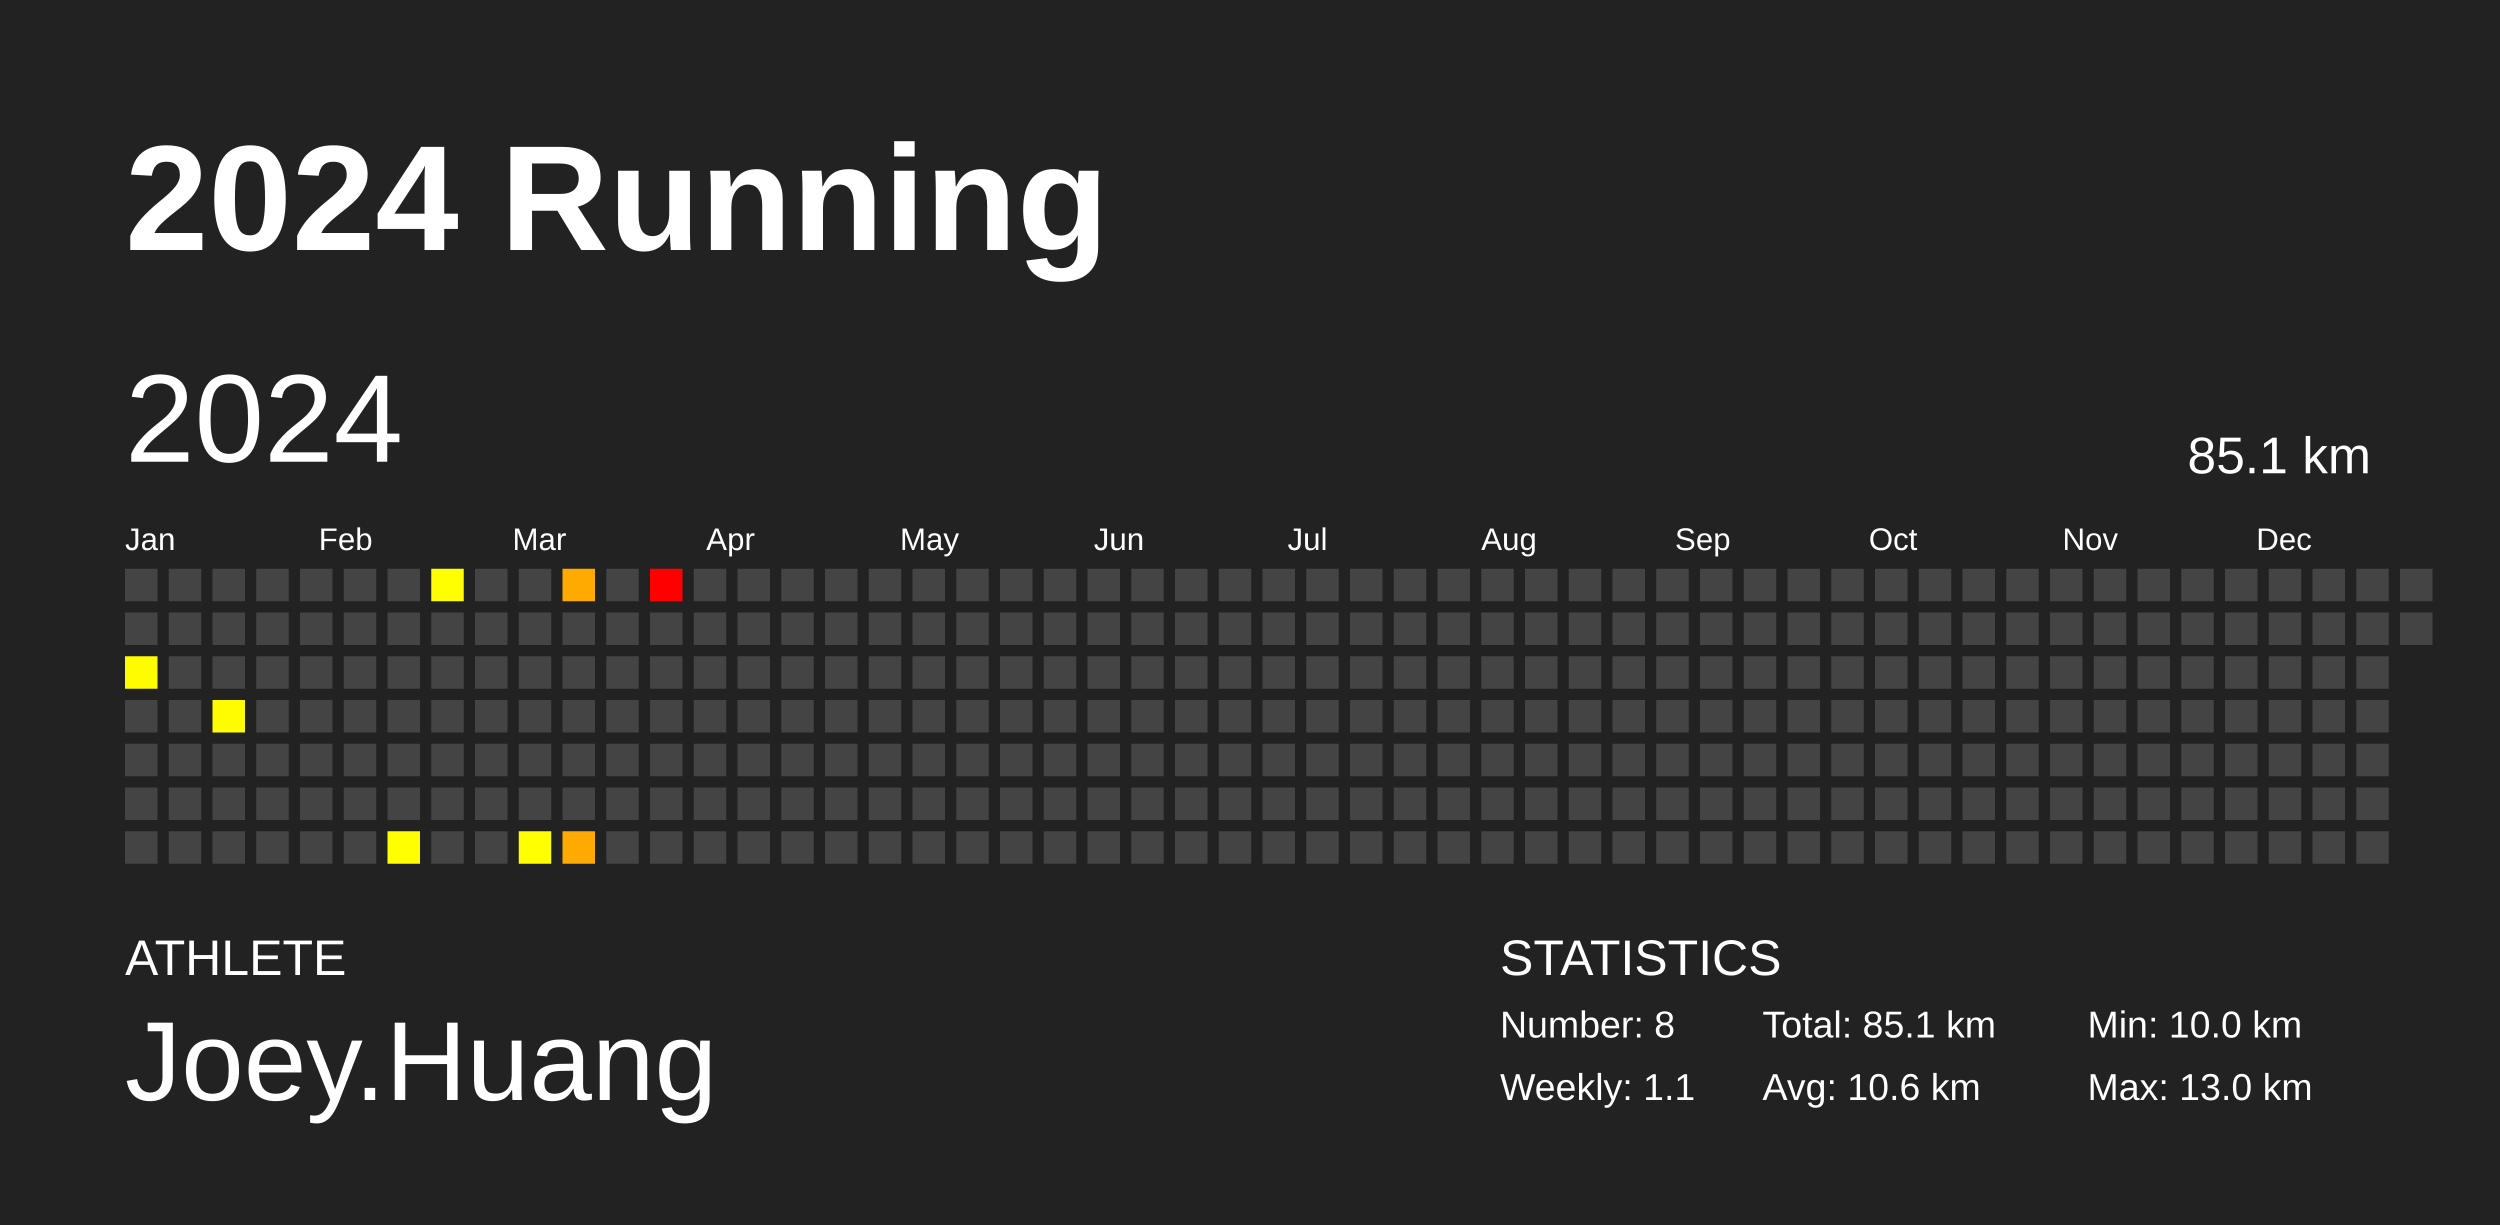
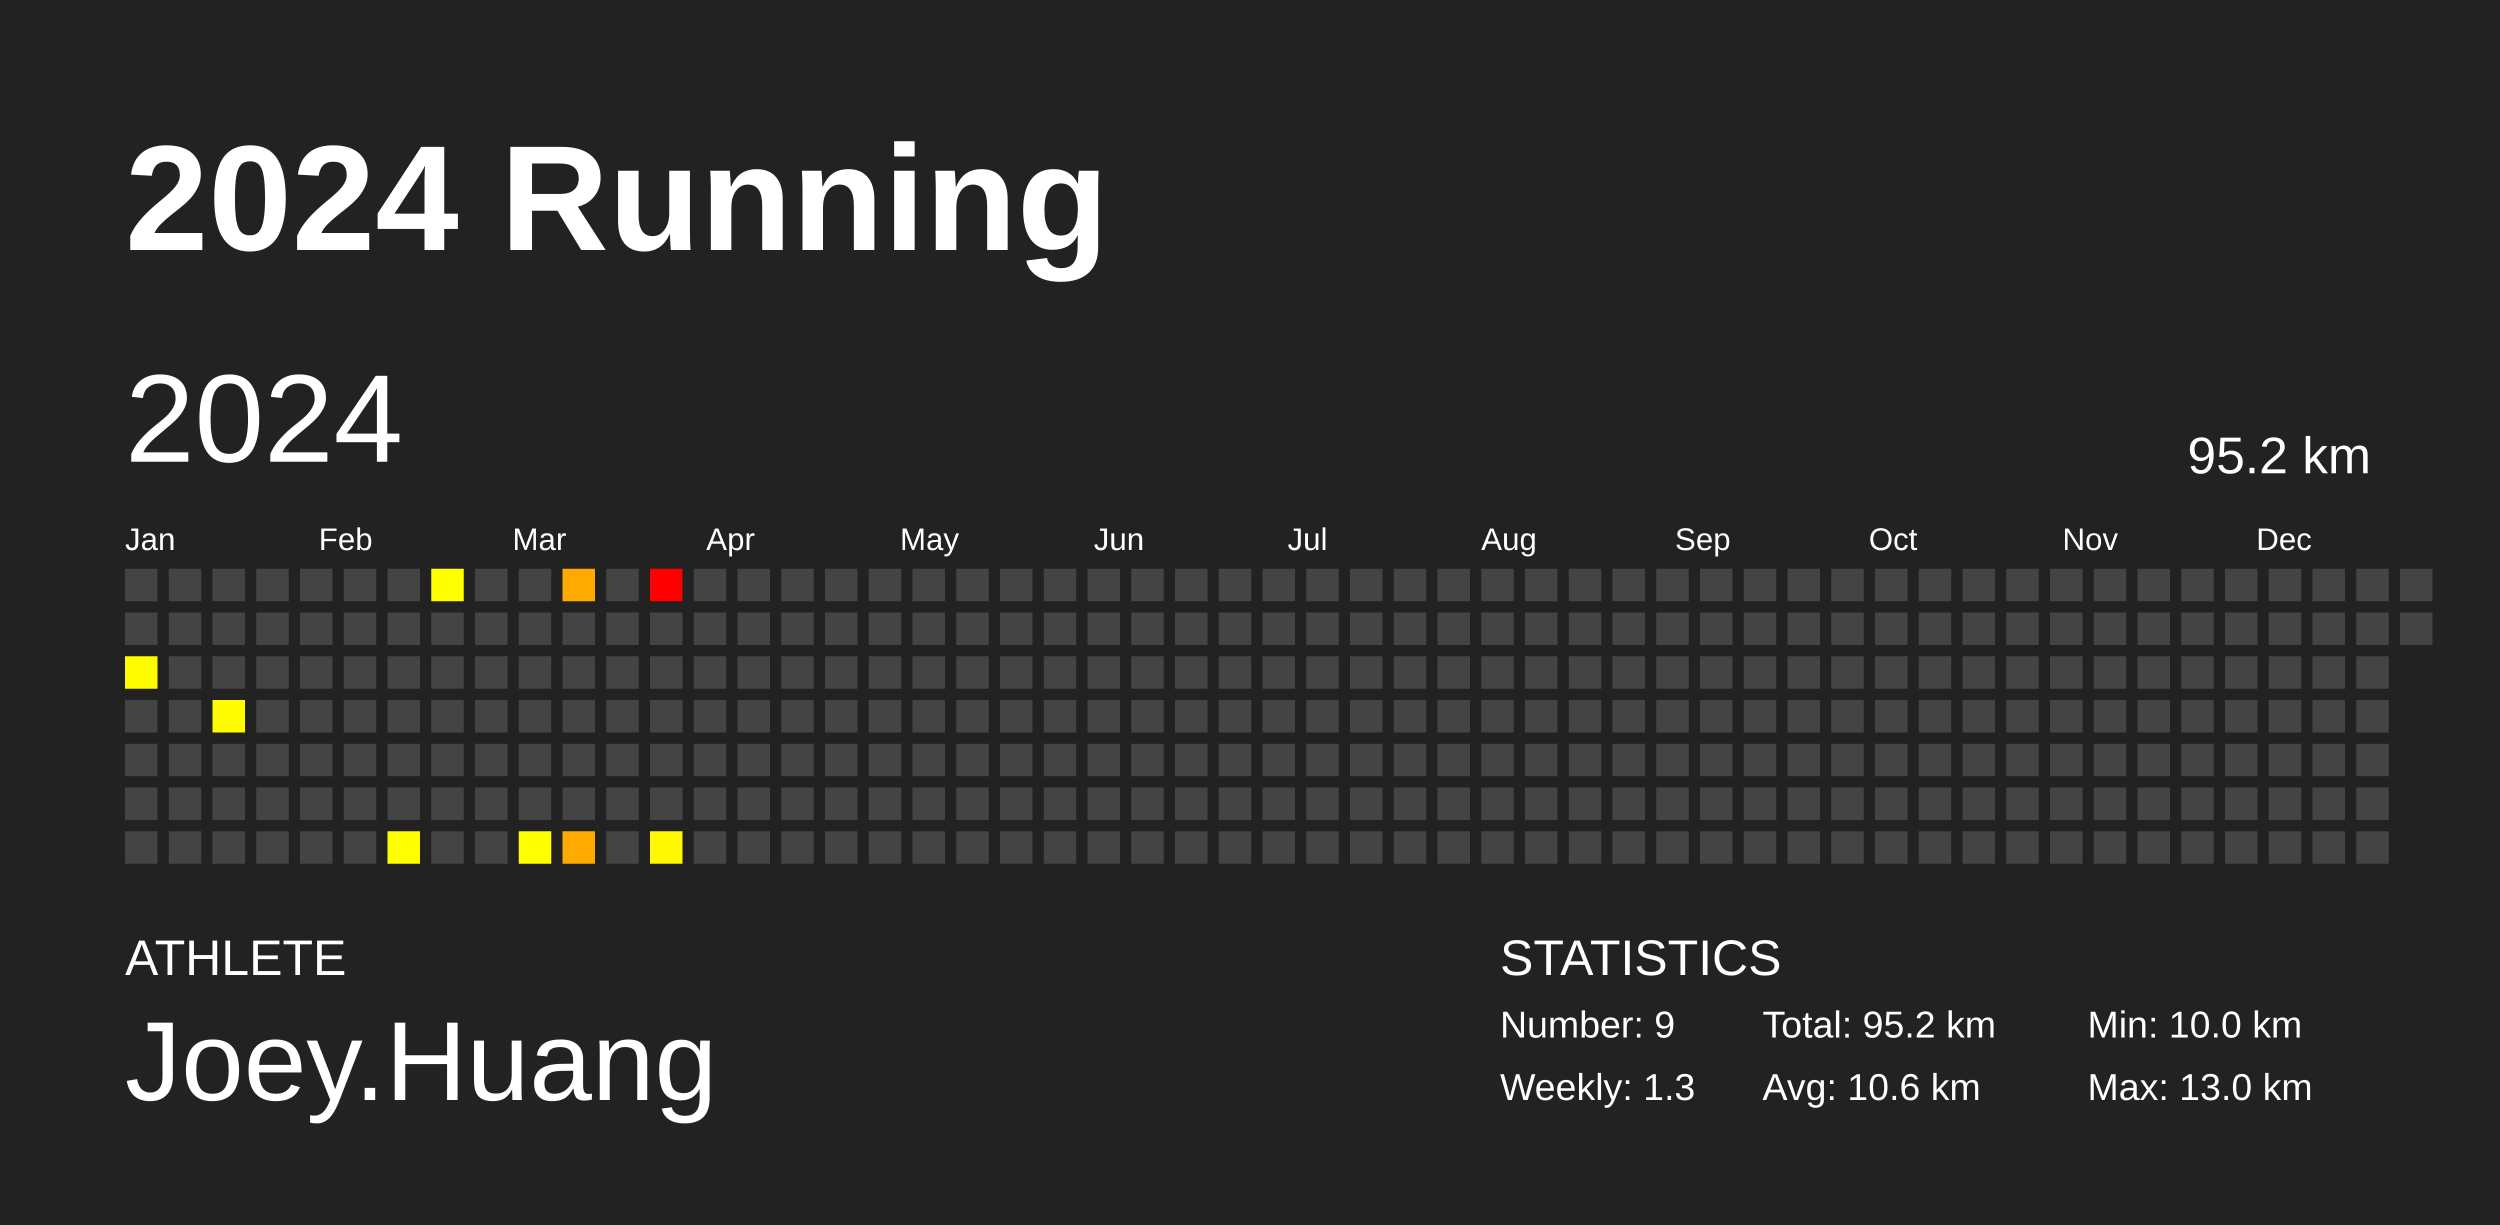
<svg xmlns="http://www.w3.org/2000/svg" baseProfile="full" height="98mm" version="1.1" viewBox="0,0,200,98" width="200mm">
  <defs />
  <rect fill="#222222" height="98" width="200" x="0" y="0" />
  <text fill="#FFFFFF" style="font-size:12px; font-family:Arial; font-weight:bold;" x="10" y="20">2024 Running</text>
  <text fill="#FFFFFF" style="font-size:4px; font-family:Arial" x="10" y="78">ATHLETE</text>
  <text fill="#FFFFFF" style="font-size:9px; font-family:Arial" x="10" y="88">Joey.Huang</text>
  <text fill="#FFFFFF" style="font-size:4px; font-family:Arial" x="120" y="78">STATISTICS</text>
-   <text fill="#FFFFFF" style="font-size:3px; font-family:Arial" x="120" y="83">Number: 8</text>
-   <text fill="#FFFFFF" style="font-size:3px; font-family:Arial" x="120" y="88">Weekly: 1.1</text>
-   <text fill="#FFFFFF" style="font-size:3px; font-family:Arial" x="141" y="83">Total: 85.1 km</text>
+   <text fill="#FFFFFF" style="font-size:3px; font-family:Arial" x="120" y="83">Number: 9</text>
+   <text fill="#FFFFFF" style="font-size:3px; font-family:Arial" x="120" y="88">Weekly: 1.3</text>
+   <text fill="#FFFFFF" style="font-size:3px; font-family:Arial" x="141" y="83">Total: 95.2 km</text>
  <text fill="#FFFFFF" style="font-size:3px; font-family:Arial" x="141" y="88">Avg: 10.6 km</text>
  <text fill="#FFFFFF" style="font-size:3px; font-family:Arial" x="167" y="83">Min: 10.0 km</text>
  <text fill="#FFFFFF" style="font-size:3px; font-family:Arial" x="167" y="88">Max: 13.0 km</text>
  <text dominant-baseline="hanging" fill="#FFFFFF" style="font-size:10.0px; font-family:Arial;" x="10" y="30">2024</text>
-   <text dominant-baseline="hanging" fill="#FFFFFF" style="font-size:4.125px; font-family:Arial;" x="175" y="35">85.1 km</text>
+   <text dominant-baseline="hanging" fill="#FFFFFF" style="font-size:4.125px; font-family:Arial;" x="175" y="35">95.2 km</text>
  <text fill="#FFFFFF" style="font-size:2.5px; font-family:Arial" x="10.0" y="44">Jan</text>
  <text fill="#FFFFFF" style="font-size:2.5px; font-family:Arial" x="25.5" y="44">Feb</text>
  <text fill="#FFFFFF" style="font-size:2.5px; font-family:Arial" x="41.0" y="44">Mar</text>
  <text fill="#FFFFFF" style="font-size:2.5px; font-family:Arial" x="56.5" y="44">Apr</text>
  <text fill="#FFFFFF" style="font-size:2.5px; font-family:Arial" x="72.0" y="44">May</text>
  <text fill="#FFFFFF" style="font-size:2.5px; font-family:Arial" x="87.5" y="44">Jun</text>
  <text fill="#FFFFFF" style="font-size:2.5px; font-family:Arial" x="103.0" y="44">Jul</text>
  <text fill="#FFFFFF" style="font-size:2.5px; font-family:Arial" x="118.5" y="44">Aug</text>
  <text fill="#FFFFFF" style="font-size:2.5px; font-family:Arial" x="134.0" y="44">Sep</text>
  <text fill="#FFFFFF" style="font-size:2.5px; font-family:Arial" x="149.5" y="44">Oct</text>
  <text fill="#FFFFFF" style="font-size:2.5px; font-family:Arial" x="165.0" y="44">Nov</text>
  <text fill="#FFFFFF" style="font-size:2.5px; font-family:Arial" x="180.5" y="44">Dec</text>
  <rect fill="#444444" height="2.6" width="2.6" x="10.0" y="45.5" />
  <rect fill="#444444" height="2.6" width="2.6" x="10.0" y="49.0" />
  <rect fill="#fffc00" height="2.6" width="2.6" x="10.0" y="52.5" />
  <rect fill="#444444" height="2.6" width="2.6" x="10.0" y="56.0" />
  <rect fill="#444444" height="2.6" width="2.6" x="10.0" y="59.5" />
  <rect fill="#444444" height="2.6" width="2.6" x="10.0" y="63.0" />
  <rect fill="#444444" height="2.6" width="2.6" x="10.0" y="66.5" />
  <rect fill="#444444" height="2.6" width="2.6" x="13.5" y="45.5" />
  <rect fill="#444444" height="2.6" width="2.6" x="13.5" y="49.0" />
  <rect fill="#444444" height="2.6" width="2.6" x="13.5" y="52.5" />
  <rect fill="#444444" height="2.6" width="2.6" x="13.5" y="56.0" />
  <rect fill="#444444" height="2.6" width="2.6" x="13.5" y="59.5" />
  <rect fill="#444444" height="2.6" width="2.6" x="13.5" y="63.0" />
  <rect fill="#444444" height="2.6" width="2.6" x="13.5" y="66.5" />
  <rect fill="#444444" height="2.6" width="2.6" x="17.0" y="45.5" />
  <rect fill="#444444" height="2.6" width="2.6" x="17.0" y="49.0" />
  <rect fill="#444444" height="2.6" width="2.6" x="17.0" y="52.5" />
  <rect fill="#fffc00" height="2.6" width="2.6" x="17.0" y="56.0" />
  <rect fill="#444444" height="2.6" width="2.6" x="17.0" y="59.5" />
  <rect fill="#444444" height="2.6" width="2.6" x="17.0" y="63.0" />
  <rect fill="#444444" height="2.6" width="2.6" x="17.0" y="66.5" />
  <rect fill="#444444" height="2.6" width="2.6" x="20.5" y="45.5" />
  <rect fill="#444444" height="2.6" width="2.6" x="20.5" y="49.0" />
  <rect fill="#444444" height="2.6" width="2.6" x="20.5" y="52.5" />
  <rect fill="#444444" height="2.6" width="2.6" x="20.5" y="56.0" />
  <rect fill="#444444" height="2.6" width="2.6" x="20.5" y="59.5" />
  <rect fill="#444444" height="2.6" width="2.6" x="20.5" y="63.0" />
  <rect fill="#444444" height="2.6" width="2.6" x="20.5" y="66.5" />
  <rect fill="#444444" height="2.6" width="2.6" x="24.0" y="45.5" />
  <rect fill="#444444" height="2.6" width="2.6" x="24.0" y="49.0" />
  <rect fill="#444444" height="2.6" width="2.6" x="24.0" y="52.5" />
  <rect fill="#444444" height="2.6" width="2.6" x="24.0" y="56.0" />
  <rect fill="#444444" height="2.6" width="2.6" x="24.0" y="59.5" />
  <rect fill="#444444" height="2.6" width="2.6" x="24.0" y="63.0" />
  <rect fill="#444444" height="2.6" width="2.6" x="24.0" y="66.5" />
  <rect fill="#444444" height="2.6" width="2.6" x="27.5" y="45.5" />
  <rect fill="#444444" height="2.6" width="2.6" x="27.5" y="49.0" />
  <rect fill="#444444" height="2.6" width="2.6" x="27.5" y="52.5" />
  <rect fill="#444444" height="2.6" width="2.6" x="27.5" y="56.0" />
  <rect fill="#444444" height="2.6" width="2.6" x="27.5" y="59.5" />
  <rect fill="#444444" height="2.6" width="2.6" x="27.5" y="63.0" />
  <rect fill="#444444" height="2.6" width="2.6" x="27.5" y="66.5" />
  <rect fill="#444444" height="2.6" width="2.6" x="31.0" y="45.5" />
  <rect fill="#444444" height="2.6" width="2.6" x="31.0" y="49.0" />
  <rect fill="#444444" height="2.6" width="2.6" x="31.0" y="52.5" />
  <rect fill="#444444" height="2.6" width="2.6" x="31.0" y="56.0" />
  <rect fill="#444444" height="2.6" width="2.6" x="31.0" y="59.5" />
  <rect fill="#444444" height="2.6" width="2.6" x="31.0" y="63.0" />
  <rect fill="#ffff00" height="2.6" width="2.6" x="31.0" y="66.5" />
  <rect fill="#ffff00" height="2.6" width="2.6" x="34.5" y="45.5" />
  <rect fill="#444444" height="2.6" width="2.6" x="34.5" y="49.0" />
  <rect fill="#444444" height="2.6" width="2.6" x="34.5" y="52.5" />
  <rect fill="#444444" height="2.6" width="2.6" x="34.5" y="56.0" />
  <rect fill="#444444" height="2.6" width="2.6" x="34.5" y="59.5" />
  <rect fill="#444444" height="2.6" width="2.6" x="34.5" y="63.0" />
  <rect fill="#444444" height="2.6" width="2.6" x="34.5" y="66.5" />
  <rect fill="#444444" height="2.6" width="2.6" x="38.0" y="45.5" />
  <rect fill="#444444" height="2.6" width="2.6" x="38.0" y="49.0" />
  <rect fill="#444444" height="2.6" width="2.6" x="38.0" y="52.5" />
  <rect fill="#444444" height="2.6" width="2.6" x="38.0" y="56.0" />
  <rect fill="#444444" height="2.6" width="2.6" x="38.0" y="59.5" />
  <rect fill="#444444" height="2.6" width="2.6" x="38.0" y="63.0" />
  <rect fill="#444444" height="2.6" width="2.6" x="38.0" y="66.5" />
  <rect fill="#444444" height="2.6" width="2.6" x="41.5" y="45.5" />
  <rect fill="#444444" height="2.6" width="2.6" x="41.5" y="49.0" />
  <rect fill="#444444" height="2.6" width="2.6" x="41.5" y="52.5" />
  <rect fill="#444444" height="2.6" width="2.6" x="41.5" y="56.0" />
  <rect fill="#444444" height="2.6" width="2.6" x="41.5" y="59.5" />
  <rect fill="#444444" height="2.6" width="2.6" x="41.5" y="63.0" />
  <rect fill="#ffff00" height="2.6" width="2.6" x="41.5" y="66.5" />
  <rect fill="#ffaa00" height="2.6" width="2.6" x="45.0" y="45.5" />
  <rect fill="#444444" height="2.6" width="2.6" x="45.0" y="49.0" />
  <rect fill="#444444" height="2.6" width="2.6" x="45.0" y="52.5" />
  <rect fill="#444444" height="2.6" width="2.6" x="45.0" y="56.0" />
  <rect fill="#444444" height="2.6" width="2.6" x="45.0" y="59.5" />
  <rect fill="#444444" height="2.6" width="2.6" x="45.0" y="63.0" />
  <rect fill="#ffaa00" height="2.6" width="2.6" x="45.0" y="66.5" />
  <rect fill="#444444" height="2.6" width="2.6" x="48.5" y="45.5" />
  <rect fill="#444444" height="2.6" width="2.6" x="48.5" y="49.0" />
  <rect fill="#444444" height="2.6" width="2.6" x="48.5" y="52.5" />
  <rect fill="#444444" height="2.6" width="2.6" x="48.5" y="56.0" />
  <rect fill="#444444" height="2.6" width="2.6" x="48.5" y="59.5" />
  <rect fill="#444444" height="2.6" width="2.6" x="48.5" y="63.0" />
  <rect fill="#444444" height="2.6" width="2.6" x="48.5" y="66.5" />
  <rect fill="#ff0000" height="2.6" width="2.6" x="52.0" y="45.5" />
  <rect fill="#444444" height="2.6" width="2.6" x="52.0" y="49.0" />
  <rect fill="#444444" height="2.6" width="2.6" x="52.0" y="52.5" />
  <rect fill="#444444" height="2.6" width="2.6" x="52.0" y="56.0" />
  <rect fill="#444444" height="2.6" width="2.6" x="52.0" y="59.5" />
  <rect fill="#444444" height="2.6" width="2.6" x="52.0" y="63.0" />
-   <rect fill="#444444" height="2.6" width="2.6" x="52.0" y="66.5" />
+   <rect fill="#fff800" height="2.6" width="2.6" x="52.0" y="66.5" />
  <rect fill="#444444" height="2.6" width="2.6" x="55.5" y="45.5" />
  <rect fill="#444444" height="2.6" width="2.6" x="55.5" y="49.0" />
  <rect fill="#444444" height="2.6" width="2.6" x="55.5" y="52.5" />
  <rect fill="#444444" height="2.6" width="2.6" x="55.5" y="56.0" />
  <rect fill="#444444" height="2.6" width="2.6" x="55.5" y="59.5" />
  <rect fill="#444444" height="2.6" width="2.6" x="55.5" y="63.0" />
  <rect fill="#444444" height="2.6" width="2.6" x="55.5" y="66.5" />
  <rect fill="#444444" height="2.6" width="2.6" x="59.0" y="45.5" />
  <rect fill="#444444" height="2.6" width="2.6" x="59.0" y="49.0" />
  <rect fill="#444444" height="2.6" width="2.6" x="59.0" y="52.5" />
  <rect fill="#444444" height="2.6" width="2.6" x="59.0" y="56.0" />
  <rect fill="#444444" height="2.6" width="2.6" x="59.0" y="59.5" />
  <rect fill="#444444" height="2.6" width="2.6" x="59.0" y="63.0" />
  <rect fill="#444444" height="2.6" width="2.6" x="59.0" y="66.5" />
  <rect fill="#444444" height="2.6" width="2.6" x="62.5" y="45.5" />
  <rect fill="#444444" height="2.6" width="2.6" x="62.5" y="49.0" />
  <rect fill="#444444" height="2.6" width="2.6" x="62.5" y="52.5" />
  <rect fill="#444444" height="2.6" width="2.6" x="62.5" y="56.0" />
  <rect fill="#444444" height="2.6" width="2.6" x="62.5" y="59.5" />
  <rect fill="#444444" height="2.6" width="2.6" x="62.5" y="63.0" />
  <rect fill="#444444" height="2.6" width="2.6" x="62.5" y="66.5" />
  <rect fill="#444444" height="2.6" width="2.6" x="66.0" y="45.5" />
  <rect fill="#444444" height="2.6" width="2.6" x="66.0" y="49.0" />
  <rect fill="#444444" height="2.6" width="2.6" x="66.0" y="52.5" />
  <rect fill="#444444" height="2.6" width="2.6" x="66.0" y="56.0" />
  <rect fill="#444444" height="2.6" width="2.6" x="66.0" y="59.5" />
  <rect fill="#444444" height="2.6" width="2.6" x="66.0" y="63.0" />
  <rect fill="#444444" height="2.6" width="2.6" x="66.0" y="66.5" />
  <rect fill="#444444" height="2.6" width="2.6" x="69.5" y="45.5" />
  <rect fill="#444444" height="2.6" width="2.6" x="69.5" y="49.0" />
  <rect fill="#444444" height="2.6" width="2.6" x="69.5" y="52.5" />
  <rect fill="#444444" height="2.6" width="2.6" x="69.5" y="56.0" />
  <rect fill="#444444" height="2.6" width="2.6" x="69.5" y="59.5" />
  <rect fill="#444444" height="2.6" width="2.6" x="69.5" y="63.0" />
  <rect fill="#444444" height="2.6" width="2.6" x="69.5" y="66.5" />
  <rect fill="#444444" height="2.6" width="2.6" x="73.0" y="45.5" />
  <rect fill="#444444" height="2.6" width="2.6" x="73.0" y="49.0" />
  <rect fill="#444444" height="2.6" width="2.6" x="73.0" y="52.5" />
  <rect fill="#444444" height="2.6" width="2.6" x="73.0" y="56.0" />
  <rect fill="#444444" height="2.6" width="2.6" x="73.0" y="59.5" />
  <rect fill="#444444" height="2.6" width="2.6" x="73.0" y="63.0" />
  <rect fill="#444444" height="2.6" width="2.6" x="73.0" y="66.5" />
  <rect fill="#444444" height="2.6" width="2.6" x="76.5" y="45.5" />
  <rect fill="#444444" height="2.6" width="2.6" x="76.5" y="49.0" />
  <rect fill="#444444" height="2.6" width="2.6" x="76.5" y="52.5" />
  <rect fill="#444444" height="2.6" width="2.6" x="76.5" y="56.0" />
  <rect fill="#444444" height="2.6" width="2.6" x="76.5" y="59.5" />
  <rect fill="#444444" height="2.6" width="2.6" x="76.5" y="63.0" />
  <rect fill="#444444" height="2.6" width="2.6" x="76.5" y="66.5" />
  <rect fill="#444444" height="2.6" width="2.6" x="80.0" y="45.5" />
  <rect fill="#444444" height="2.6" width="2.6" x="80.0" y="49.0" />
  <rect fill="#444444" height="2.6" width="2.6" x="80.0" y="52.5" />
  <rect fill="#444444" height="2.6" width="2.6" x="80.0" y="56.0" />
  <rect fill="#444444" height="2.6" width="2.6" x="80.0" y="59.5" />
  <rect fill="#444444" height="2.6" width="2.6" x="80.0" y="63.0" />
  <rect fill="#444444" height="2.6" width="2.6" x="80.0" y="66.5" />
  <rect fill="#444444" height="2.6" width="2.6" x="83.5" y="45.5" />
  <rect fill="#444444" height="2.6" width="2.6" x="83.5" y="49.0" />
  <rect fill="#444444" height="2.6" width="2.6" x="83.5" y="52.5" />
  <rect fill="#444444" height="2.6" width="2.6" x="83.5" y="56.0" />
  <rect fill="#444444" height="2.6" width="2.6" x="83.5" y="59.5" />
  <rect fill="#444444" height="2.6" width="2.6" x="83.5" y="63.0" />
  <rect fill="#444444" height="2.6" width="2.6" x="83.5" y="66.5" />
  <rect fill="#444444" height="2.6" width="2.6" x="87.0" y="45.5" />
  <rect fill="#444444" height="2.6" width="2.6" x="87.0" y="49.0" />
  <rect fill="#444444" height="2.6" width="2.6" x="87.0" y="52.5" />
  <rect fill="#444444" height="2.6" width="2.6" x="87.0" y="56.0" />
  <rect fill="#444444" height="2.6" width="2.6" x="87.0" y="59.5" />
  <rect fill="#444444" height="2.6" width="2.6" x="87.0" y="63.0" />
  <rect fill="#444444" height="2.6" width="2.6" x="87.0" y="66.5" />
  <rect fill="#444444" height="2.6" width="2.6" x="90.5" y="45.5" />
  <rect fill="#444444" height="2.6" width="2.6" x="90.5" y="49.0" />
  <rect fill="#444444" height="2.6" width="2.6" x="90.5" y="52.5" />
  <rect fill="#444444" height="2.6" width="2.6" x="90.5" y="56.0" />
  <rect fill="#444444" height="2.6" width="2.6" x="90.5" y="59.5" />
  <rect fill="#444444" height="2.6" width="2.6" x="90.5" y="63.0" />
  <rect fill="#444444" height="2.6" width="2.6" x="90.5" y="66.5" />
  <rect fill="#444444" height="2.6" width="2.6" x="94.0" y="45.5" />
  <rect fill="#444444" height="2.6" width="2.6" x="94.0" y="49.0" />
  <rect fill="#444444" height="2.6" width="2.6" x="94.0" y="52.5" />
  <rect fill="#444444" height="2.6" width="2.6" x="94.0" y="56.0" />
  <rect fill="#444444" height="2.6" width="2.6" x="94.0" y="59.5" />
  <rect fill="#444444" height="2.6" width="2.6" x="94.0" y="63.0" />
  <rect fill="#444444" height="2.6" width="2.6" x="94.0" y="66.5" />
  <rect fill="#444444" height="2.6" width="2.6" x="97.5" y="45.5" />
  <rect fill="#444444" height="2.6" width="2.6" x="97.5" y="49.0" />
  <rect fill="#444444" height="2.6" width="2.6" x="97.5" y="52.5" />
  <rect fill="#444444" height="2.6" width="2.6" x="97.5" y="56.0" />
  <rect fill="#444444" height="2.6" width="2.6" x="97.5" y="59.5" />
  <rect fill="#444444" height="2.6" width="2.6" x="97.5" y="63.0" />
  <rect fill="#444444" height="2.6" width="2.6" x="97.5" y="66.5" />
  <rect fill="#444444" height="2.6" width="2.6" x="101.0" y="45.5" />
  <rect fill="#444444" height="2.6" width="2.6" x="101.0" y="49.0" />
  <rect fill="#444444" height="2.6" width="2.6" x="101.0" y="52.5" />
  <rect fill="#444444" height="2.6" width="2.6" x="101.0" y="56.0" />
  <rect fill="#444444" height="2.6" width="2.6" x="101.0" y="59.5" />
  <rect fill="#444444" height="2.6" width="2.6" x="101.0" y="63.0" />
  <rect fill="#444444" height="2.6" width="2.6" x="101.0" y="66.5" />
  <rect fill="#444444" height="2.6" width="2.6" x="104.5" y="45.5" />
  <rect fill="#444444" height="2.6" width="2.6" x="104.5" y="49.0" />
  <rect fill="#444444" height="2.6" width="2.6" x="104.5" y="52.5" />
  <rect fill="#444444" height="2.6" width="2.6" x="104.5" y="56.0" />
  <rect fill="#444444" height="2.6" width="2.6" x="104.5" y="59.5" />
  <rect fill="#444444" height="2.6" width="2.6" x="104.5" y="63.0" />
  <rect fill="#444444" height="2.6" width="2.6" x="104.5" y="66.5" />
  <rect fill="#444444" height="2.6" width="2.6" x="108.0" y="45.5" />
  <rect fill="#444444" height="2.6" width="2.6" x="108.0" y="49.0" />
  <rect fill="#444444" height="2.6" width="2.6" x="108.0" y="52.5" />
  <rect fill="#444444" height="2.6" width="2.6" x="108.0" y="56.0" />
  <rect fill="#444444" height="2.6" width="2.6" x="108.0" y="59.5" />
  <rect fill="#444444" height="2.6" width="2.6" x="108.0" y="63.0" />
  <rect fill="#444444" height="2.6" width="2.6" x="108.0" y="66.5" />
  <rect fill="#444444" height="2.6" width="2.6" x="111.5" y="45.5" />
  <rect fill="#444444" height="2.6" width="2.6" x="111.5" y="49.0" />
  <rect fill="#444444" height="2.6" width="2.6" x="111.5" y="52.5" />
  <rect fill="#444444" height="2.6" width="2.6" x="111.5" y="56.0" />
  <rect fill="#444444" height="2.6" width="2.6" x="111.5" y="59.5" />
  <rect fill="#444444" height="2.6" width="2.6" x="111.5" y="63.0" />
  <rect fill="#444444" height="2.6" width="2.6" x="111.5" y="66.5" />
  <rect fill="#444444" height="2.6" width="2.6" x="115.0" y="45.5" />
  <rect fill="#444444" height="2.6" width="2.6" x="115.0" y="49.0" />
  <rect fill="#444444" height="2.6" width="2.6" x="115.0" y="52.5" />
  <rect fill="#444444" height="2.6" width="2.6" x="115.0" y="56.0" />
  <rect fill="#444444" height="2.6" width="2.6" x="115.0" y="59.5" />
  <rect fill="#444444" height="2.6" width="2.6" x="115.0" y="63.0" />
  <rect fill="#444444" height="2.6" width="2.6" x="115.0" y="66.5" />
  <rect fill="#444444" height="2.6" width="2.6" x="118.5" y="45.5" />
  <rect fill="#444444" height="2.6" width="2.6" x="118.5" y="49.0" />
  <rect fill="#444444" height="2.6" width="2.6" x="118.5" y="52.5" />
  <rect fill="#444444" height="2.6" width="2.6" x="118.5" y="56.0" />
  <rect fill="#444444" height="2.6" width="2.6" x="118.5" y="59.5" />
  <rect fill="#444444" height="2.6" width="2.6" x="118.5" y="63.0" />
  <rect fill="#444444" height="2.6" width="2.6" x="118.5" y="66.5" />
  <rect fill="#444444" height="2.6" width="2.6" x="122.0" y="45.5" />
  <rect fill="#444444" height="2.6" width="2.6" x="122.0" y="49.0" />
  <rect fill="#444444" height="2.6" width="2.6" x="122.0" y="52.5" />
  <rect fill="#444444" height="2.6" width="2.6" x="122.0" y="56.0" />
  <rect fill="#444444" height="2.6" width="2.6" x="122.0" y="59.5" />
  <rect fill="#444444" height="2.6" width="2.6" x="122.0" y="63.0" />
  <rect fill="#444444" height="2.6" width="2.6" x="122.0" y="66.5" />
  <rect fill="#444444" height="2.6" width="2.6" x="125.5" y="45.5" />
  <rect fill="#444444" height="2.6" width="2.6" x="125.5" y="49.0" />
  <rect fill="#444444" height="2.6" width="2.6" x="125.5" y="52.5" />
  <rect fill="#444444" height="2.6" width="2.6" x="125.5" y="56.0" />
  <rect fill="#444444" height="2.6" width="2.6" x="125.5" y="59.5" />
  <rect fill="#444444" height="2.6" width="2.6" x="125.5" y="63.0" />
  <rect fill="#444444" height="2.6" width="2.6" x="125.5" y="66.5" />
  <rect fill="#444444" height="2.6" width="2.6" x="129.0" y="45.5" />
  <rect fill="#444444" height="2.6" width="2.6" x="129.0" y="49.0" />
  <rect fill="#444444" height="2.6" width="2.6" x="129.0" y="52.5" />
  <rect fill="#444444" height="2.6" width="2.6" x="129.0" y="56.0" />
  <rect fill="#444444" height="2.6" width="2.6" x="129.0" y="59.5" />
  <rect fill="#444444" height="2.6" width="2.6" x="129.0" y="63.0" />
  <rect fill="#444444" height="2.6" width="2.6" x="129.0" y="66.5" />
  <rect fill="#444444" height="2.6" width="2.6" x="132.5" y="45.5" />
  <rect fill="#444444" height="2.6" width="2.6" x="132.5" y="49.0" />
  <rect fill="#444444" height="2.6" width="2.6" x="132.5" y="52.5" />
  <rect fill="#444444" height="2.6" width="2.6" x="132.5" y="56.0" />
  <rect fill="#444444" height="2.6" width="2.6" x="132.5" y="59.5" />
  <rect fill="#444444" height="2.6" width="2.6" x="132.5" y="63.0" />
  <rect fill="#444444" height="2.6" width="2.6" x="132.5" y="66.5" />
  <rect fill="#444444" height="2.6" width="2.6" x="136.0" y="45.5" />
  <rect fill="#444444" height="2.6" width="2.6" x="136.0" y="49.0" />
  <rect fill="#444444" height="2.6" width="2.6" x="136.0" y="52.5" />
  <rect fill="#444444" height="2.6" width="2.6" x="136.0" y="56.0" />
  <rect fill="#444444" height="2.6" width="2.6" x="136.0" y="59.5" />
  <rect fill="#444444" height="2.6" width="2.6" x="136.0" y="63.0" />
  <rect fill="#444444" height="2.6" width="2.6" x="136.0" y="66.5" />
  <rect fill="#444444" height="2.6" width="2.6" x="139.5" y="45.5" />
  <rect fill="#444444" height="2.6" width="2.6" x="139.5" y="49.0" />
  <rect fill="#444444" height="2.6" width="2.6" x="139.5" y="52.5" />
  <rect fill="#444444" height="2.6" width="2.6" x="139.5" y="56.0" />
  <rect fill="#444444" height="2.6" width="2.6" x="139.5" y="59.5" />
  <rect fill="#444444" height="2.6" width="2.6" x="139.5" y="63.0" />
  <rect fill="#444444" height="2.6" width="2.6" x="139.5" y="66.5" />
  <rect fill="#444444" height="2.6" width="2.6" x="143.0" y="45.5" />
  <rect fill="#444444" height="2.6" width="2.6" x="143.0" y="49.0" />
  <rect fill="#444444" height="2.6" width="2.6" x="143.0" y="52.5" />
  <rect fill="#444444" height="2.6" width="2.6" x="143.0" y="56.0" />
  <rect fill="#444444" height="2.6" width="2.6" x="143.0" y="59.5" />
  <rect fill="#444444" height="2.6" width="2.6" x="143.0" y="63.0" />
  <rect fill="#444444" height="2.6" width="2.6" x="143.0" y="66.5" />
  <rect fill="#444444" height="2.6" width="2.6" x="146.5" y="45.5" />
  <rect fill="#444444" height="2.6" width="2.6" x="146.5" y="49.0" />
  <rect fill="#444444" height="2.6" width="2.6" x="146.5" y="52.5" />
  <rect fill="#444444" height="2.6" width="2.6" x="146.5" y="56.0" />
  <rect fill="#444444" height="2.6" width="2.6" x="146.5" y="59.5" />
  <rect fill="#444444" height="2.6" width="2.6" x="146.5" y="63.0" />
  <rect fill="#444444" height="2.6" width="2.6" x="146.5" y="66.5" />
  <rect fill="#444444" height="2.6" width="2.6" x="150.0" y="45.5" />
  <rect fill="#444444" height="2.6" width="2.6" x="150.0" y="49.0" />
  <rect fill="#444444" height="2.6" width="2.6" x="150.0" y="52.5" />
  <rect fill="#444444" height="2.6" width="2.6" x="150.0" y="56.0" />
  <rect fill="#444444" height="2.6" width="2.6" x="150.0" y="59.5" />
  <rect fill="#444444" height="2.6" width="2.6" x="150.0" y="63.0" />
  <rect fill="#444444" height="2.6" width="2.6" x="150.0" y="66.5" />
  <rect fill="#444444" height="2.6" width="2.6" x="153.5" y="45.5" />
  <rect fill="#444444" height="2.6" width="2.6" x="153.5" y="49.0" />
  <rect fill="#444444" height="2.6" width="2.6" x="153.5" y="52.5" />
  <rect fill="#444444" height="2.6" width="2.6" x="153.5" y="56.0" />
  <rect fill="#444444" height="2.6" width="2.6" x="153.5" y="59.5" />
  <rect fill="#444444" height="2.6" width="2.6" x="153.5" y="63.0" />
  <rect fill="#444444" height="2.6" width="2.6" x="153.5" y="66.5" />
  <rect fill="#444444" height="2.6" width="2.6" x="157.0" y="45.5" />
  <rect fill="#444444" height="2.6" width="2.6" x="157.0" y="49.0" />
  <rect fill="#444444" height="2.6" width="2.6" x="157.0" y="52.5" />
  <rect fill="#444444" height="2.6" width="2.6" x="157.0" y="56.0" />
  <rect fill="#444444" height="2.6" width="2.6" x="157.0" y="59.5" />
  <rect fill="#444444" height="2.6" width="2.6" x="157.0" y="63.0" />
  <rect fill="#444444" height="2.6" width="2.6" x="157.0" y="66.5" />
  <rect fill="#444444" height="2.6" width="2.6" x="160.5" y="45.5" />
  <rect fill="#444444" height="2.6" width="2.6" x="160.5" y="49.0" />
  <rect fill="#444444" height="2.6" width="2.6" x="160.5" y="52.5" />
  <rect fill="#444444" height="2.6" width="2.6" x="160.5" y="56.0" />
  <rect fill="#444444" height="2.6" width="2.6" x="160.5" y="59.5" />
  <rect fill="#444444" height="2.6" width="2.6" x="160.5" y="63.0" />
  <rect fill="#444444" height="2.6" width="2.6" x="160.5" y="66.5" />
  <rect fill="#444444" height="2.6" width="2.6" x="164.0" y="45.5" />
  <rect fill="#444444" height="2.6" width="2.6" x="164.0" y="49.0" />
  <rect fill="#444444" height="2.6" width="2.6" x="164.0" y="52.5" />
  <rect fill="#444444" height="2.6" width="2.6" x="164.0" y="56.0" />
  <rect fill="#444444" height="2.6" width="2.6" x="164.0" y="59.5" />
  <rect fill="#444444" height="2.6" width="2.6" x="164.0" y="63.0" />
  <rect fill="#444444" height="2.6" width="2.6" x="164.0" y="66.5" />
  <rect fill="#444444" height="2.6" width="2.6" x="167.5" y="45.5" />
  <rect fill="#444444" height="2.6" width="2.6" x="167.5" y="49.0" />
  <rect fill="#444444" height="2.6" width="2.6" x="167.5" y="52.5" />
  <rect fill="#444444" height="2.6" width="2.6" x="167.5" y="56.0" />
  <rect fill="#444444" height="2.6" width="2.6" x="167.5" y="59.5" />
  <rect fill="#444444" height="2.6" width="2.6" x="167.5" y="63.0" />
  <rect fill="#444444" height="2.6" width="2.6" x="167.5" y="66.5" />
  <rect fill="#444444" height="2.6" width="2.6" x="171.0" y="45.5" />
  <rect fill="#444444" height="2.6" width="2.6" x="171.0" y="49.0" />
  <rect fill="#444444" height="2.6" width="2.6" x="171.0" y="52.5" />
  <rect fill="#444444" height="2.6" width="2.6" x="171.0" y="56.0" />
  <rect fill="#444444" height="2.6" width="2.6" x="171.0" y="59.5" />
  <rect fill="#444444" height="2.6" width="2.6" x="171.0" y="63.0" />
  <rect fill="#444444" height="2.6" width="2.6" x="171.0" y="66.5" />
  <rect fill="#444444" height="2.6" width="2.6" x="174.5" y="45.5" />
  <rect fill="#444444" height="2.6" width="2.6" x="174.5" y="49.0" />
  <rect fill="#444444" height="2.6" width="2.6" x="174.5" y="52.5" />
  <rect fill="#444444" height="2.6" width="2.6" x="174.5" y="56.0" />
  <rect fill="#444444" height="2.6" width="2.6" x="174.5" y="59.5" />
  <rect fill="#444444" height="2.6" width="2.6" x="174.5" y="63.0" />
  <rect fill="#444444" height="2.6" width="2.6" x="174.5" y="66.5" />
  <rect fill="#444444" height="2.6" width="2.6" x="178.0" y="45.5" />
  <rect fill="#444444" height="2.6" width="2.6" x="178.0" y="49.0" />
  <rect fill="#444444" height="2.6" width="2.6" x="178.0" y="52.5" />
  <rect fill="#444444" height="2.6" width="2.6" x="178.0" y="56.0" />
  <rect fill="#444444" height="2.6" width="2.6" x="178.0" y="59.5" />
  <rect fill="#444444" height="2.6" width="2.6" x="178.0" y="63.0" />
  <rect fill="#444444" height="2.6" width="2.6" x="178.0" y="66.5" />
  <rect fill="#444444" height="2.6" width="2.6" x="181.5" y="45.5" />
  <rect fill="#444444" height="2.6" width="2.6" x="181.5" y="49.0" />
  <rect fill="#444444" height="2.6" width="2.6" x="181.5" y="52.5" />
  <rect fill="#444444" height="2.6" width="2.6" x="181.5" y="56.0" />
  <rect fill="#444444" height="2.6" width="2.6" x="181.5" y="59.5" />
  <rect fill="#444444" height="2.6" width="2.6" x="181.5" y="63.0" />
  <rect fill="#444444" height="2.6" width="2.6" x="181.5" y="66.5" />
  <rect fill="#444444" height="2.6" width="2.6" x="185.0" y="45.5" />
  <rect fill="#444444" height="2.6" width="2.6" x="185.0" y="49.0" />
  <rect fill="#444444" height="2.6" width="2.6" x="185.0" y="52.5" />
  <rect fill="#444444" height="2.6" width="2.6" x="185.0" y="56.0" />
  <rect fill="#444444" height="2.6" width="2.6" x="185.0" y="59.5" />
  <rect fill="#444444" height="2.6" width="2.6" x="185.0" y="63.0" />
  <rect fill="#444444" height="2.6" width="2.6" x="185.0" y="66.5" />
  <rect fill="#444444" height="2.6" width="2.6" x="188.5" y="45.5" />
  <rect fill="#444444" height="2.6" width="2.6" x="188.5" y="49.0" />
  <rect fill="#444444" height="2.6" width="2.6" x="188.5" y="52.5" />
  <rect fill="#444444" height="2.6" width="2.6" x="188.5" y="56.0" />
  <rect fill="#444444" height="2.6" width="2.6" x="188.5" y="59.5" />
  <rect fill="#444444" height="2.6" width="2.6" x="188.5" y="63.0" />
  <rect fill="#444444" height="2.6" width="2.6" x="188.5" y="66.5" />
  <rect fill="#444444" height="2.6" width="2.6" x="192.0" y="45.5" />
  <rect fill="#444444" height="2.6" width="2.6" x="192.0" y="49.0" />
</svg>
